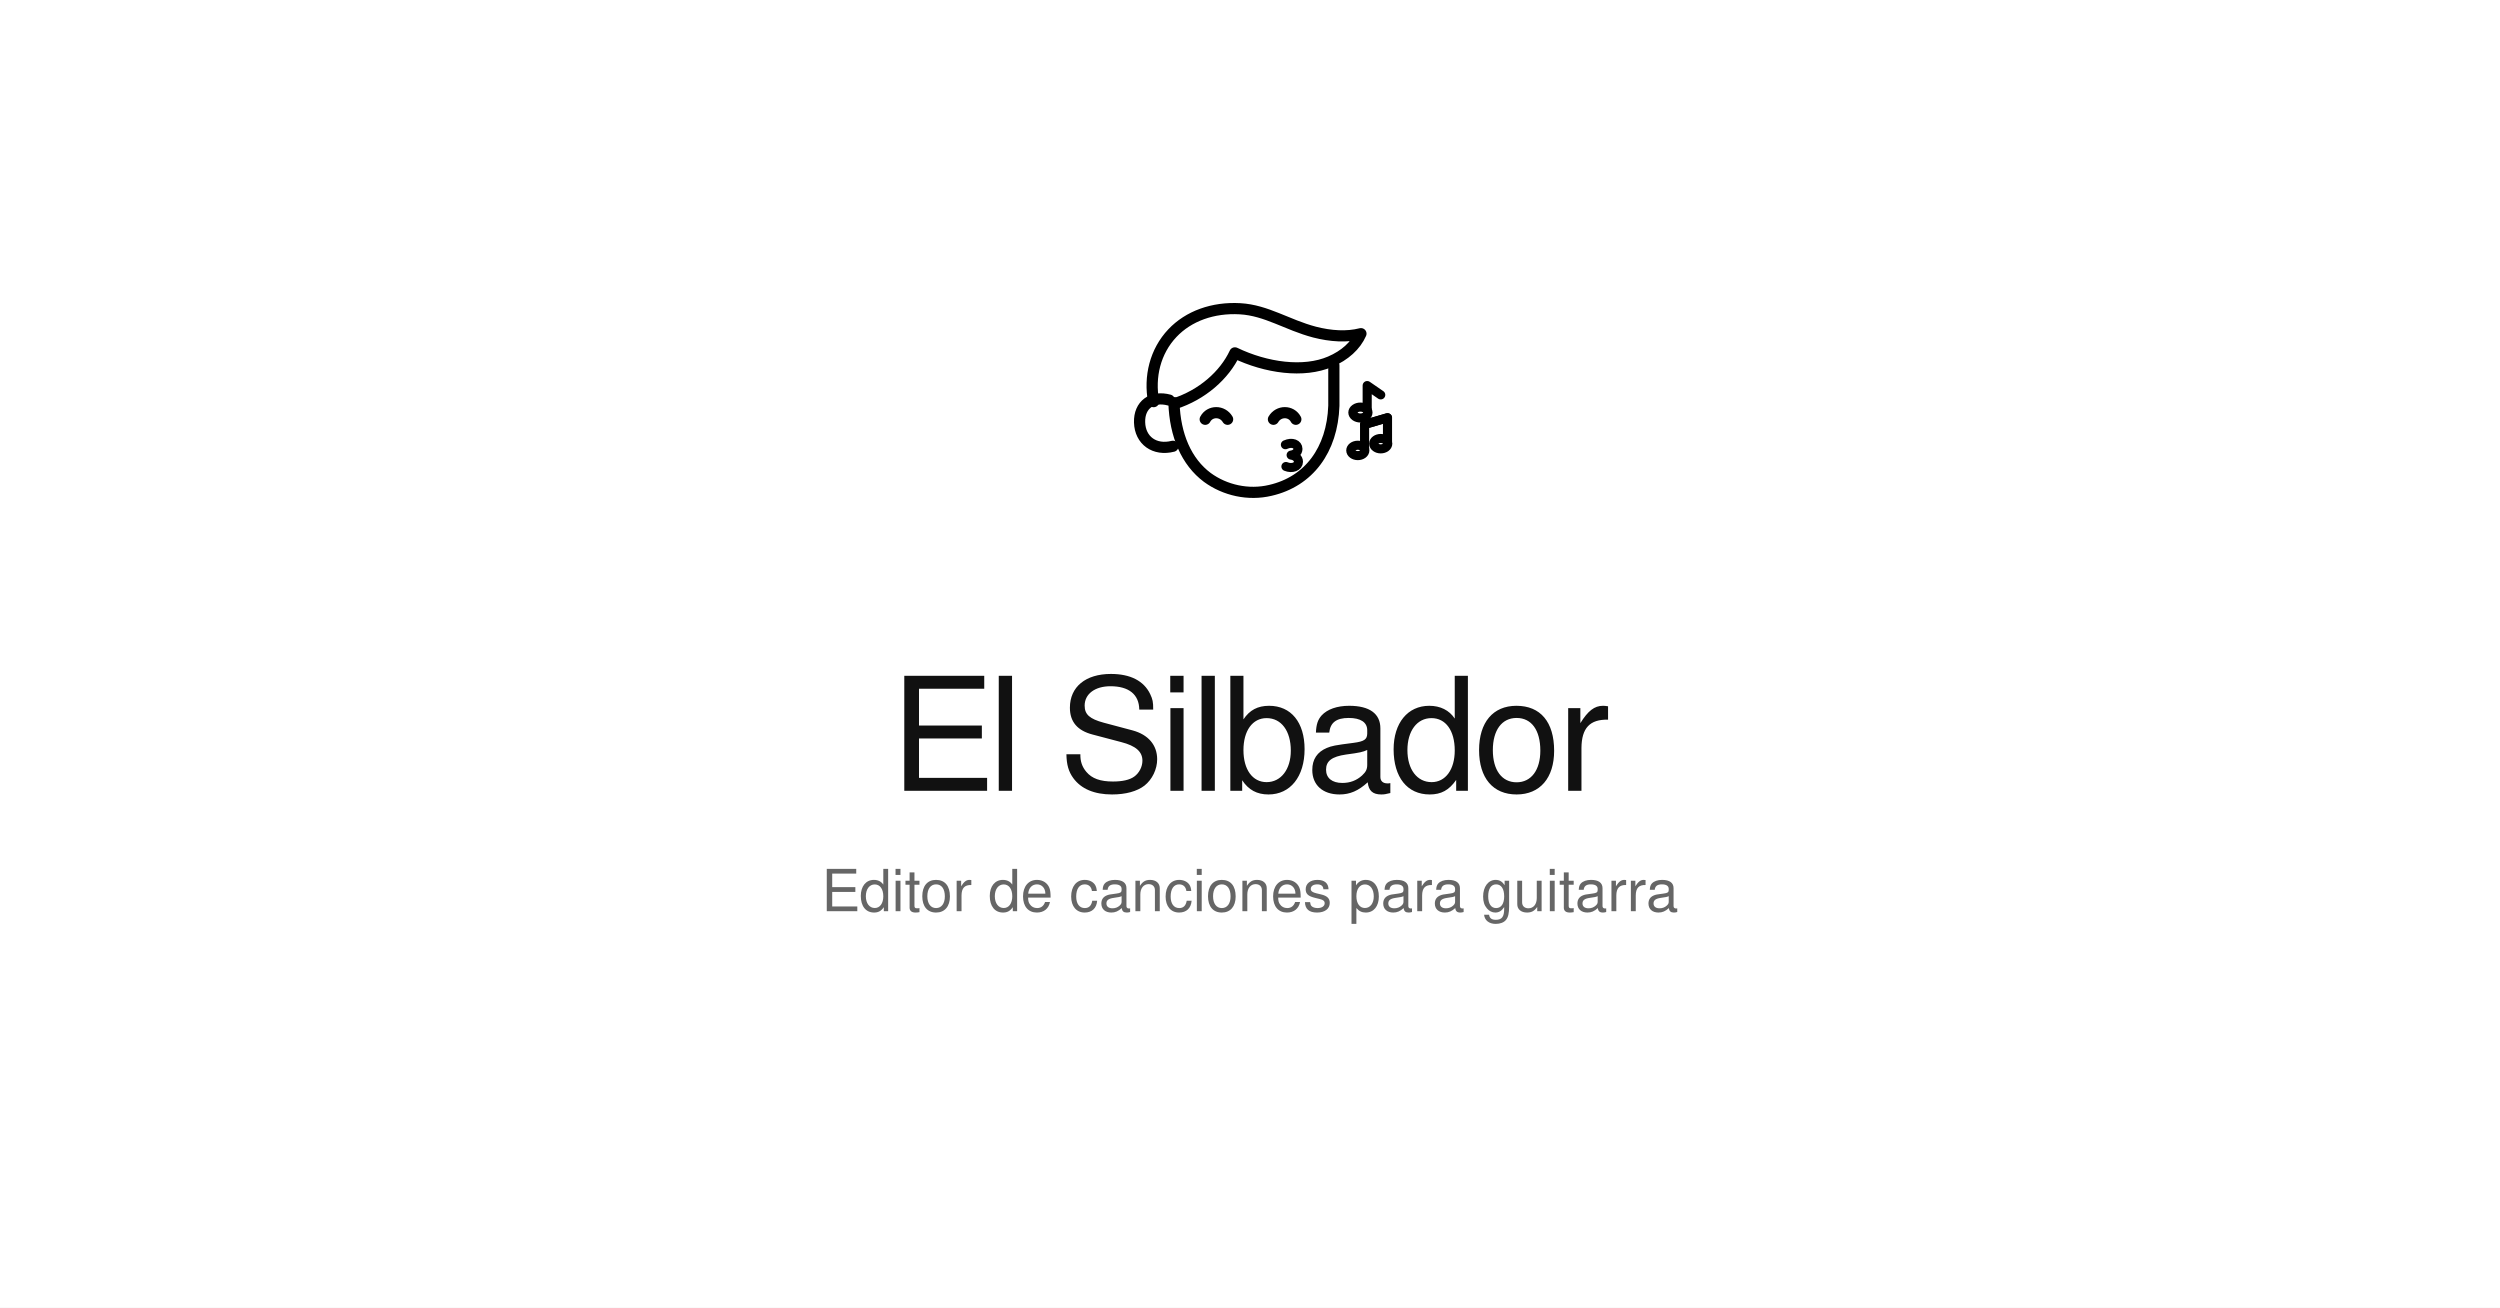
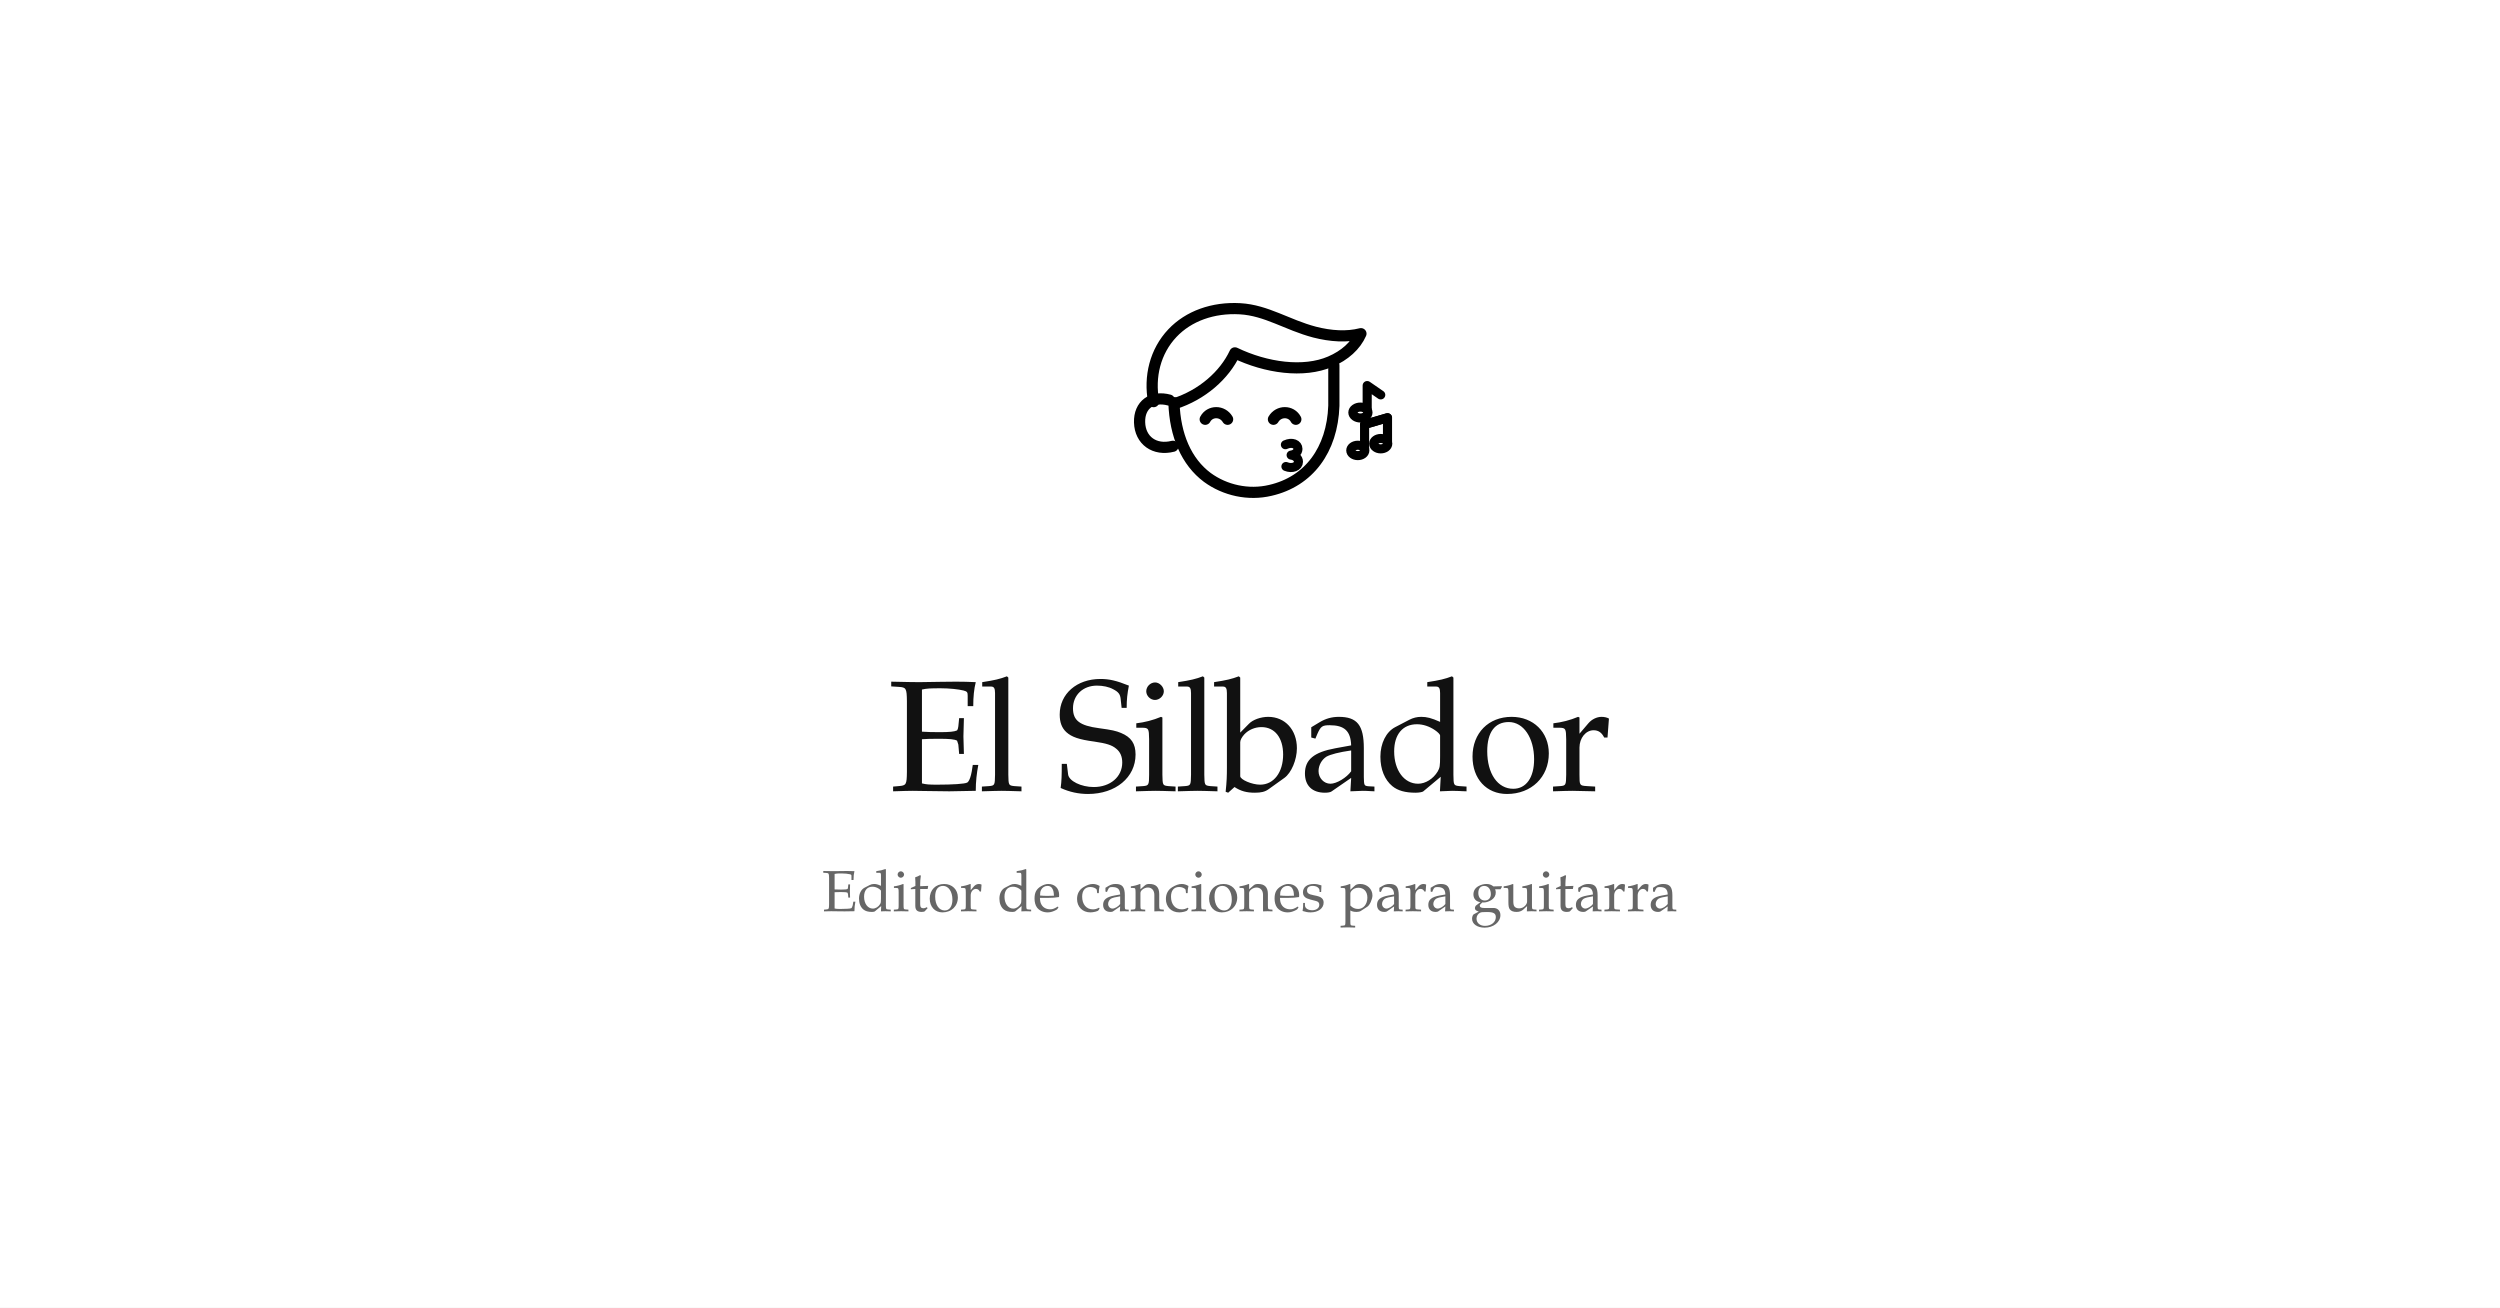
<svg xmlns="http://www.w3.org/2000/svg" width="1734" height="907" viewBox="0 0 1200 630" preserveAspectRatio="none">
  <rect width="1200" height="630" fill="#fff" />
  <svg x="520" y="126" width="160" height="160" viewBox="0 0 64 64">
    <g fill="none" stroke="#000" stroke-width="2.15" stroke-linecap="round" stroke-linejoin="round">
      <path d="M13.5 27C12.6 22.2 13.8 17.3 17.1 13.8C20.2 10.5 24.9 8.8 30.1 9.1C35.2 9.4 39.1 12.2 44.4 13.6C47.5 14.4 50.6 14.6 53.3 13.9C52.3 16.2 50.2 18.1 47.4 19.3C42.3 21.5 35.1 20.5 29.1 17.6C27.1 21.9 22.8 25.7 17.5 27.4" />
      <path d="M16.5 26.7C13.2 25.8 10.7 27.6 10.8 31C10.9 34.5 13.7 36.5 17.2 35.6" />
      <path d="M17.4 27.2C17.6 33.5 19.8 38.6 23.8 41.6C27.2 44.1 31.7 45.1 35.9 44.1C43.3 42.4 47.8 36.3 48.1 27.8L48.1 20" />
      <path d="M23.4 30.4C24.3 28.7 26.7 28.7 27.7 30.4" />
      <path d="M36.5 30.4C37.5 28.7 39.9 28.7 40.8 30.4" />
      <path stroke-width="1.75" d="M38.8 35.3C40.1 34.7 41.2 35.2 41.2 36.1C41.2 36.8 40.6 37.2 39.9 37.3C40.7 37.4 41.3 37.9 41.3 38.6C41.3 39.5 40.1 40 38.9 39.5" />
      <g stroke-width="1.75">
        <ellipse cx="53.2" cy="29.1" rx="1.45" ry="1.05" />
        <path d="M54.5 28.6V23.9L57.1 25.7" />
        <ellipse cx="52.7" cy="36.4" rx="1.35" ry="1" />
        <ellipse cx="57.1" cy="35.1" rx="1.35" ry="1" />
        <path d="M54 36V31.4L58.4 30.1V34.7" />
        <path d="M54 31.4L58.4 30.1" />
      </g>
    </g>
  </svg>
-   <g font-family="Helvetica, Arial, sans-serif" text-anchor="middle">
+   <g font-family="'Iowan Old Style', 'Palatino Linotype', Palatino, Georgia, serif" text-anchor="middle">
    <text x="600" y="381" font-size="76" font-weight="500" letter-spacing="-2" fill="#111">El Silbador</text>
    <text x="600" y="439" font-size="28" fill="#666">Editor de canciones para guitarra</text>
  </g>
</svg>
